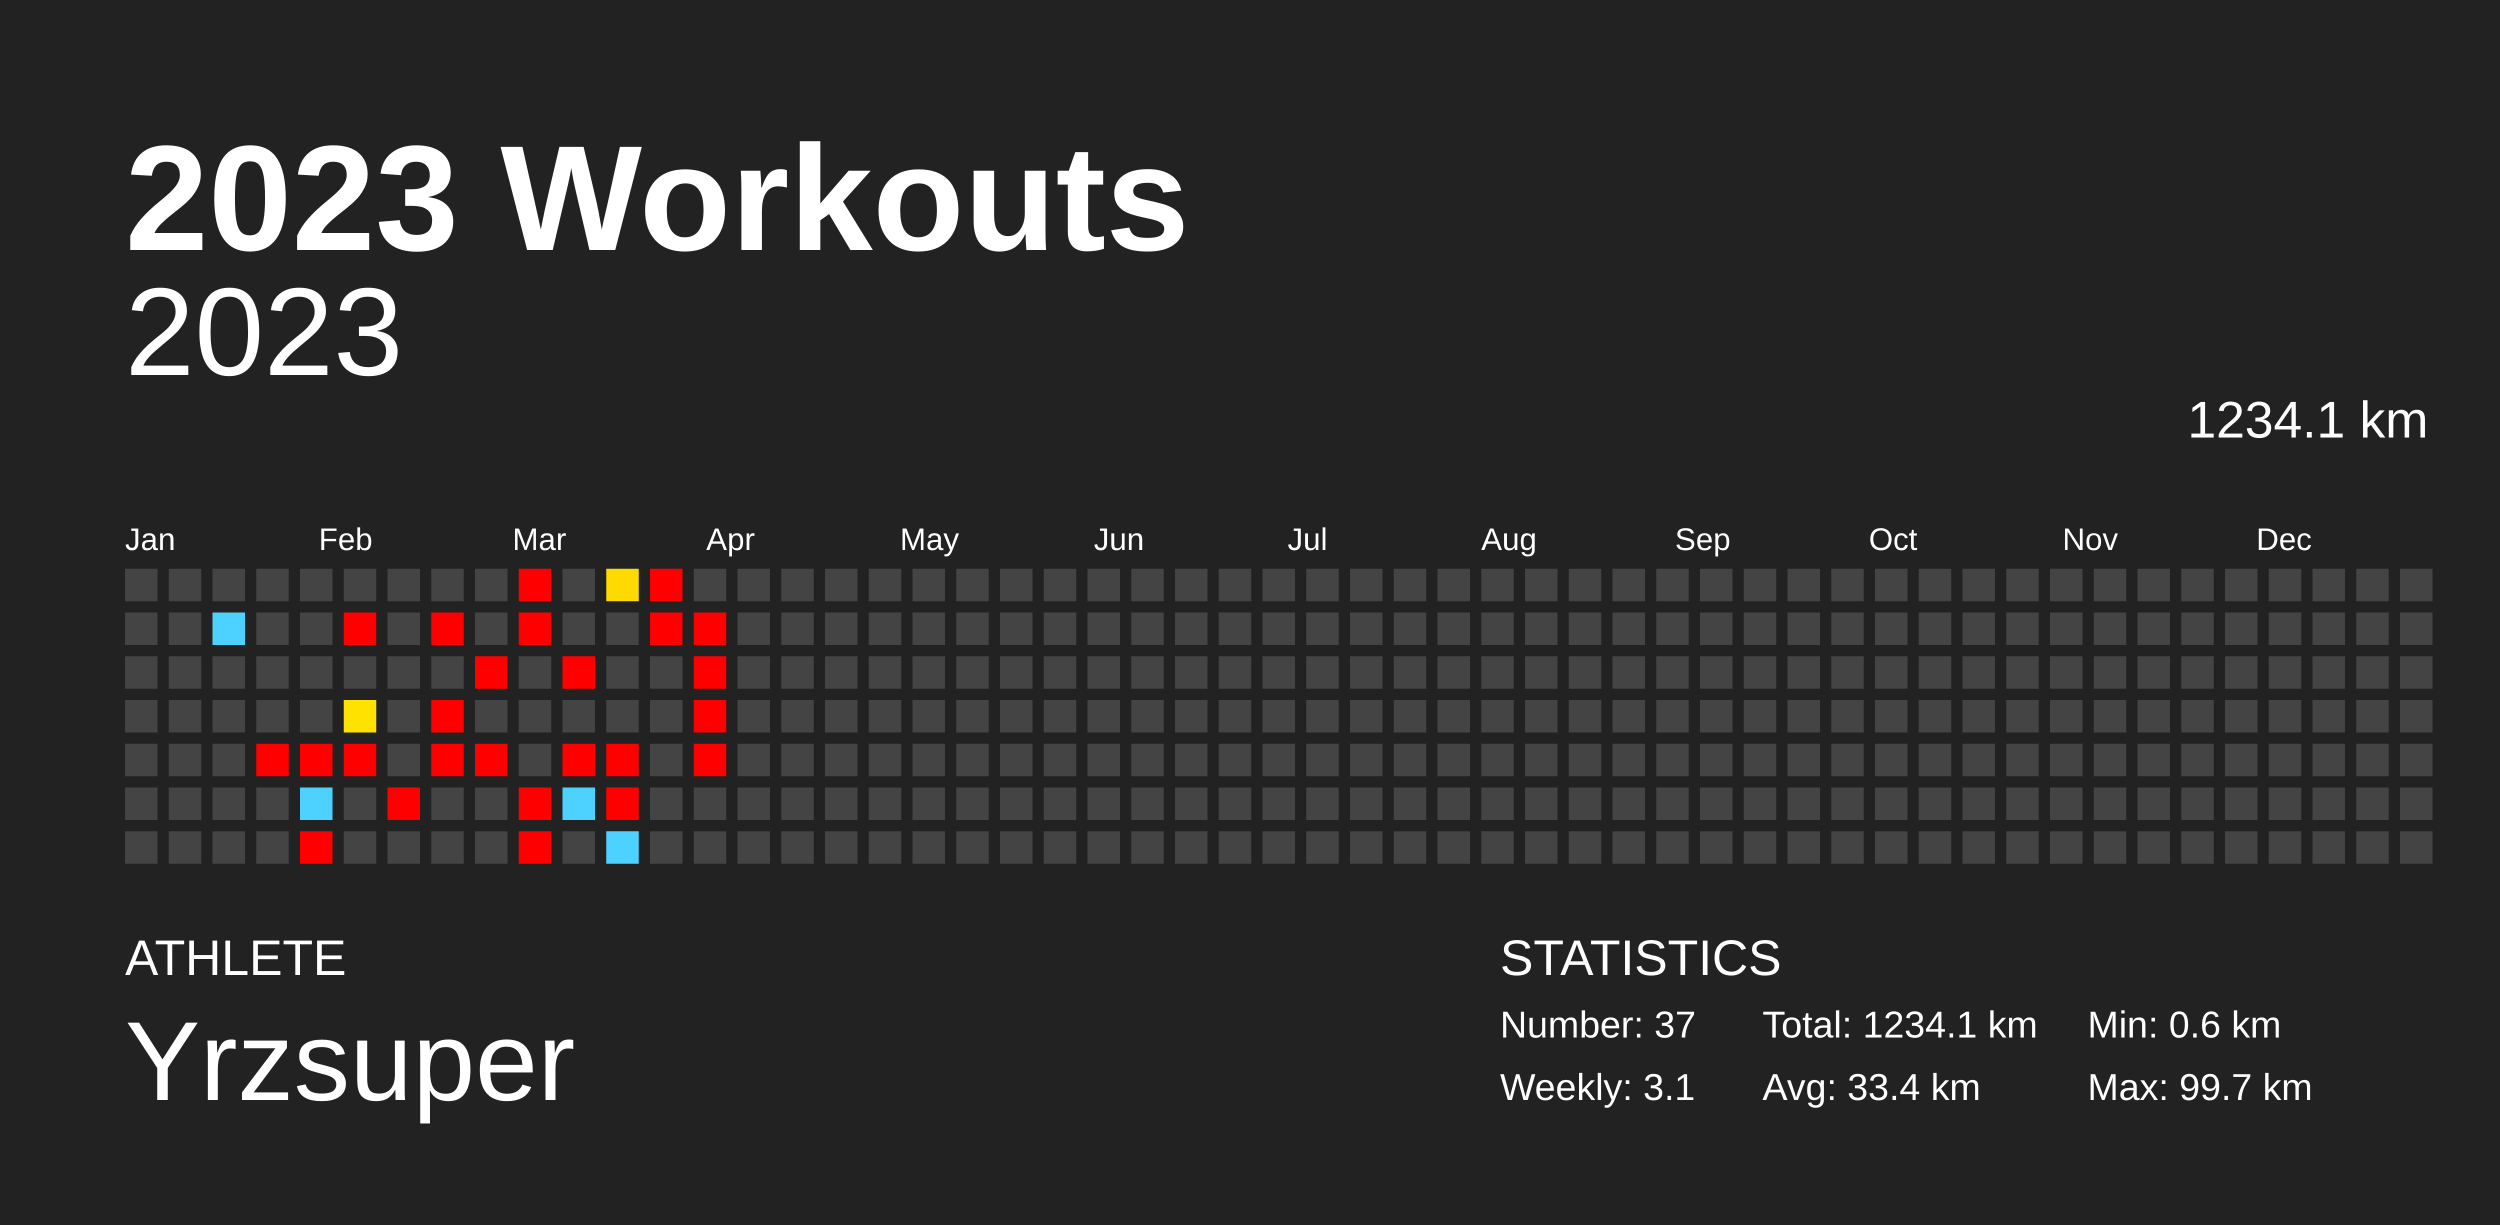
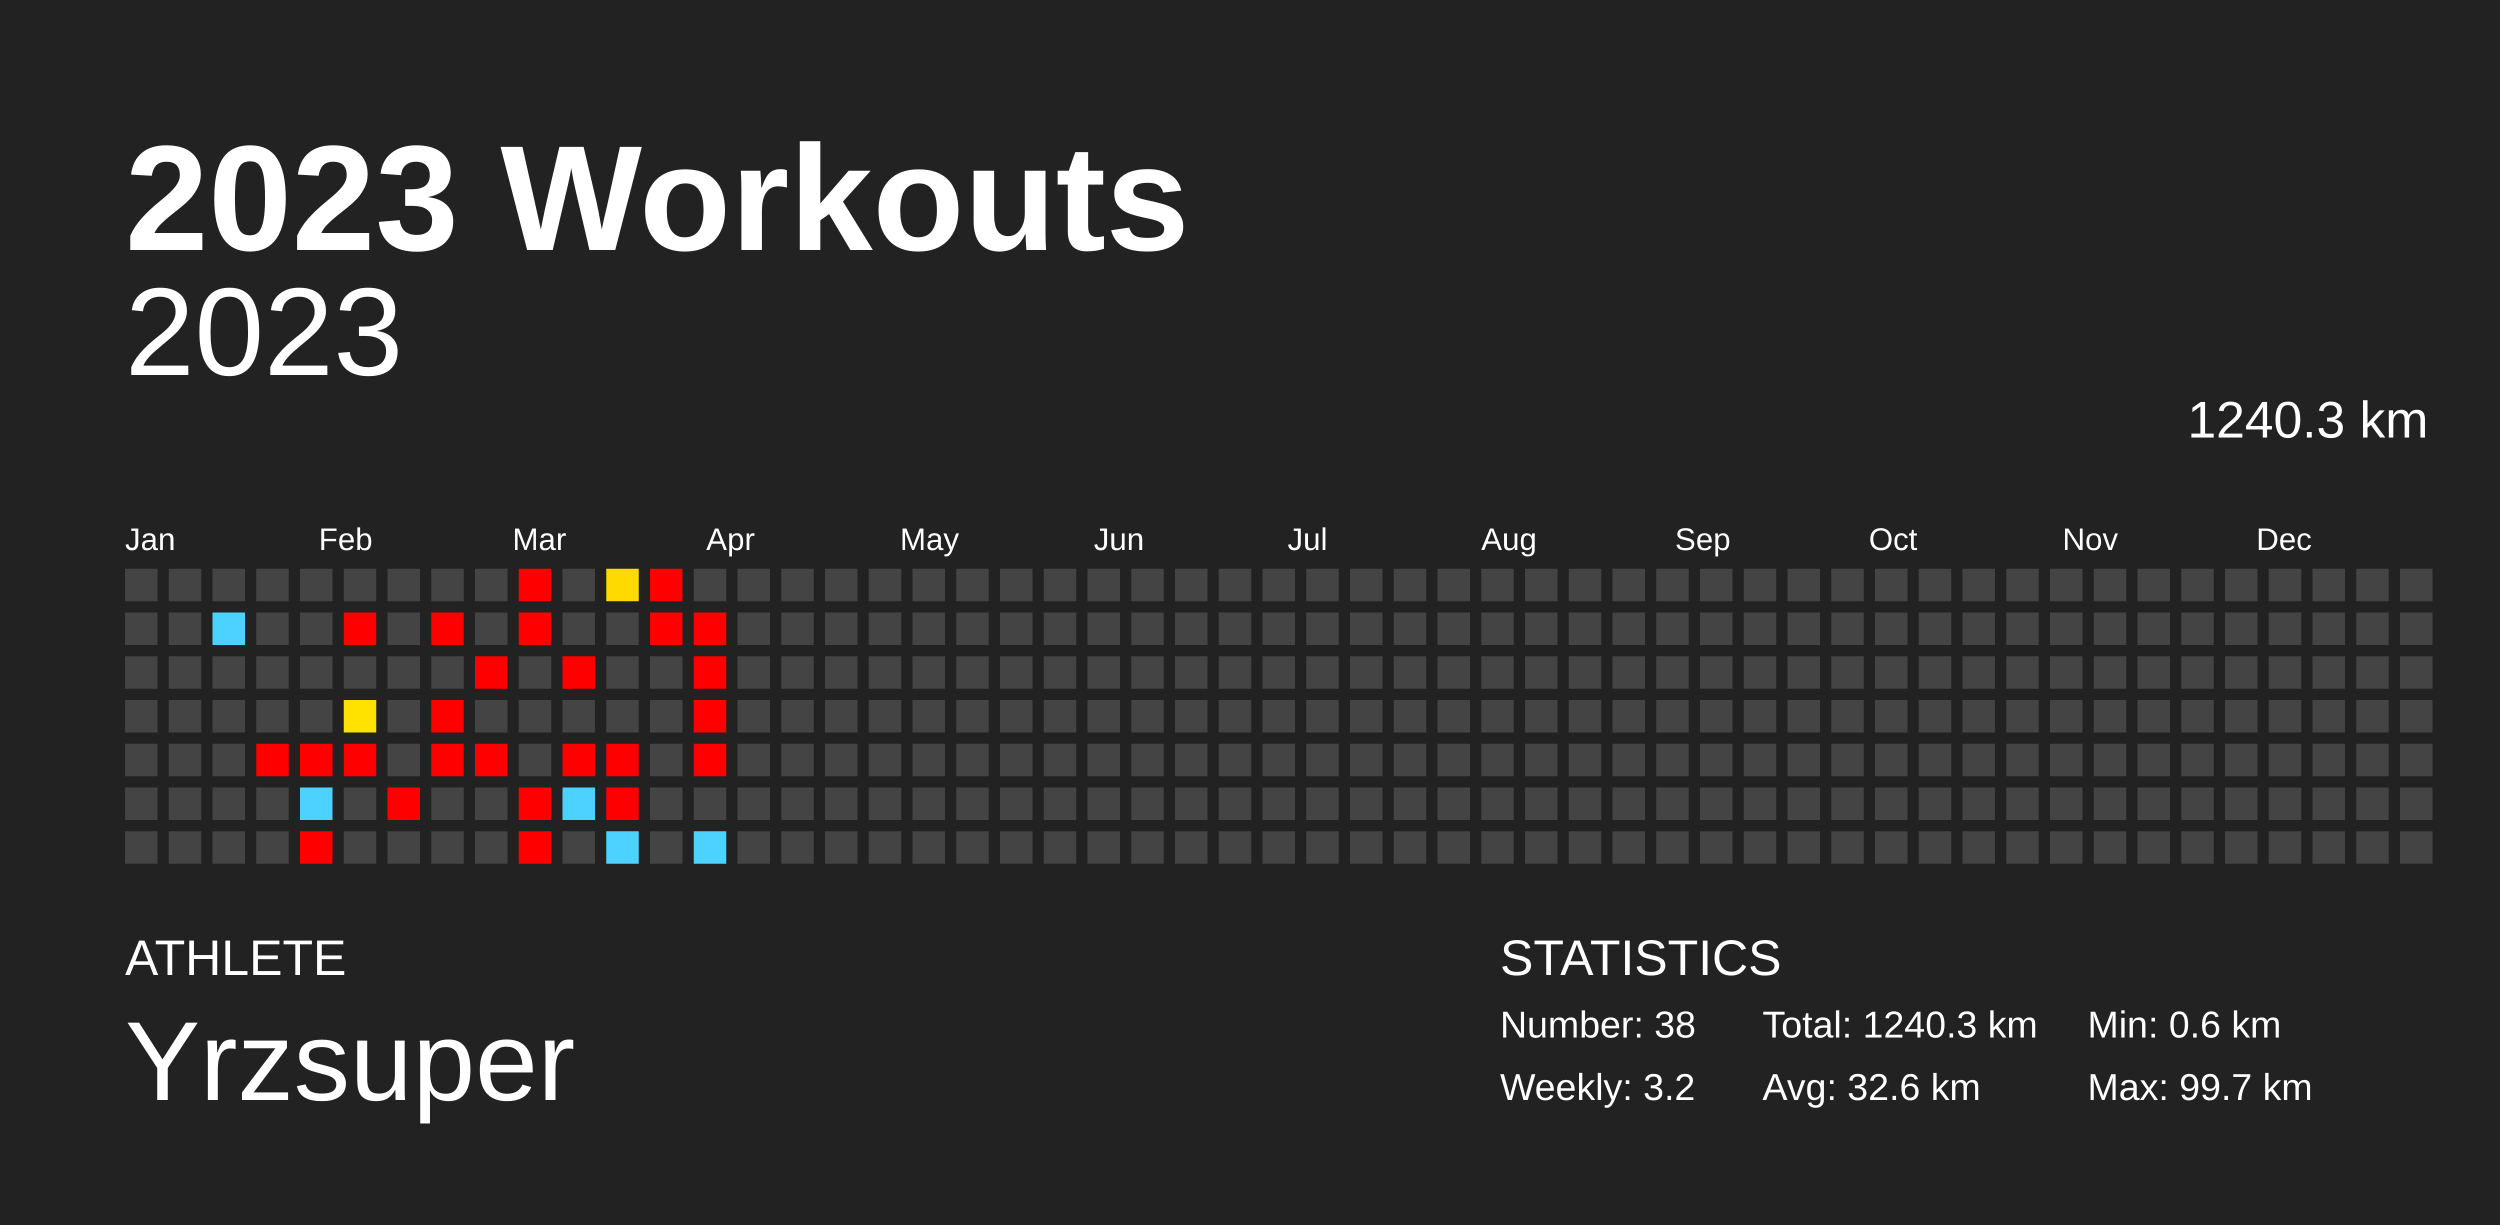
<svg xmlns="http://www.w3.org/2000/svg" baseProfile="full" height="98mm" version="1.1" viewBox="0,0,200,98" width="200mm">
  <defs />
  <rect fill="#222222" height="98" width="200" x="0" y="0" />
  <text fill="#FFFFFF" style="font-size:12px; font-family:Arial; font-weight:bold;" x="10" y="20">2023 Workouts</text>
  <text fill="#FFFFFF" style="font-size:4px; font-family:Arial" x="10" y="78">ATHLETE</text>
  <text fill="#FFFFFF" style="font-size:9px; font-family:Arial" x="10" y="88">Yrzsuper</text>
  <text fill="#FFFFFF" style="font-size:4px; font-family:Arial" x="120" y="78">STATISTICS</text>
-   <text fill="#FFFFFF" style="font-size:3px; font-family:Arial" x="120" y="83">Number: 37</text>
-   <text fill="#FFFFFF" style="font-size:3px; font-family:Arial" x="120" y="88">Weekly: 3.1</text>
-   <text fill="#FFFFFF" style="font-size:3px; font-family:Arial" x="141" y="83">Total: 1234.1 km</text>
-   <text fill="#FFFFFF" style="font-size:3px; font-family:Arial" x="141" y="88">Avg: 33.4 km</text>
+   <text fill="#FFFFFF" style="font-size:3px; font-family:Arial" x="120" y="83">Number: 38</text>
+   <text fill="#FFFFFF" style="font-size:3px; font-family:Arial" x="120" y="88">Weekly: 3.2</text>
+   <text fill="#FFFFFF" style="font-size:3px; font-family:Arial" x="141" y="83">Total: 1240.3 km</text>
+   <text fill="#FFFFFF" style="font-size:3px; font-family:Arial" x="141" y="88">Avg: 32.6 km</text>
  <text fill="#FFFFFF" style="font-size:3px; font-family:Arial" x="167" y="83">Min: 0.6 km</text>
  <text fill="#FFFFFF" style="font-size:3px; font-family:Arial" x="167" y="88">Max: 99.7 km</text>
  <text alignment-baseline="hanging" fill="#FFFFFF" style="font-size:10.0px; font-family:Arial;" x="10" y="30">2023</text>
-   <text alignment-baseline="hanging" fill="#FFFFFF" style="font-size:4.125px; font-family:Arial;" x="175" y="35">1234.1 km</text>
+   <text alignment-baseline="hanging" fill="#FFFFFF" style="font-size:4.125px; font-family:Arial;" x="175" y="35">1240.3 km</text>
  <text fill="#FFFFFF" style="font-size:2.5px; font-family:Arial" x="10.0" y="44">Jan</text>
  <text fill="#FFFFFF" style="font-size:2.5px; font-family:Arial" x="25.5" y="44">Feb</text>
  <text fill="#FFFFFF" style="font-size:2.5px; font-family:Arial" x="41.0" y="44">Mar</text>
  <text fill="#FFFFFF" style="font-size:2.5px; font-family:Arial" x="56.5" y="44">Apr</text>
  <text fill="#FFFFFF" style="font-size:2.5px; font-family:Arial" x="72.0" y="44">May</text>
  <text fill="#FFFFFF" style="font-size:2.5px; font-family:Arial" x="87.5" y="44">Jun</text>
  <text fill="#FFFFFF" style="font-size:2.5px; font-family:Arial" x="103.0" y="44">Jul</text>
  <text fill="#FFFFFF" style="font-size:2.5px; font-family:Arial" x="118.5" y="44">Aug</text>
  <text fill="#FFFFFF" style="font-size:2.5px; font-family:Arial" x="134.0" y="44">Sep</text>
  <text fill="#FFFFFF" style="font-size:2.5px; font-family:Arial" x="149.5" y="44">Oct</text>
  <text fill="#FFFFFF" style="font-size:2.5px; font-family:Arial" x="165.0" y="44">Nov</text>
  <text fill="#FFFFFF" style="font-size:2.5px; font-family:Arial" x="180.5" y="44">Dec</text>
  <rect fill="#444444" height="2.6" width="2.6" x="10.0" y="45.5" />
  <rect fill="#444444" height="2.6" width="2.6" x="10.0" y="49.0" />
  <rect fill="#444444" height="2.6" width="2.6" x="10.0" y="52.5" />
  <rect fill="#444444" height="2.6" width="2.6" x="10.0" y="56.0" />
  <rect fill="#444444" height="2.6" width="2.6" x="10.0" y="59.5" />
  <rect fill="#444444" height="2.6" width="2.6" x="10.0" y="63.0" />
  <rect fill="#444444" height="2.6" width="2.6" x="10.0" y="66.5" />
  <rect fill="#444444" height="2.6" width="2.6" x="13.5" y="45.5" />
  <rect fill="#444444" height="2.6" width="2.6" x="13.5" y="49.0" />
  <rect fill="#444444" height="2.6" width="2.6" x="13.5" y="52.5" />
  <rect fill="#444444" height="2.6" width="2.6" x="13.5" y="56.0" />
  <rect fill="#444444" height="2.6" width="2.6" x="13.5" y="59.5" />
  <rect fill="#444444" height="2.6" width="2.6" x="13.5" y="63.0" />
  <rect fill="#444444" height="2.6" width="2.6" x="13.5" y="66.5" />
  <rect fill="#444444" height="2.6" width="2.6" x="17.0" y="45.5" />
  <rect fill="#4dd2ff" height="2.6" width="2.6" x="17.0" y="49.0" />
  <rect fill="#444444" height="2.6" width="2.6" x="17.0" y="52.5" />
  <rect fill="#444444" height="2.6" width="2.6" x="17.0" y="56.0" />
  <rect fill="#444444" height="2.6" width="2.6" x="17.0" y="59.5" />
  <rect fill="#444444" height="2.6" width="2.6" x="17.0" y="63.0" />
  <rect fill="#444444" height="2.6" width="2.6" x="17.0" y="66.5" />
  <rect fill="#444444" height="2.6" width="2.6" x="20.5" y="45.5" />
  <rect fill="#444444" height="2.6" width="2.6" x="20.5" y="49.0" />
  <rect fill="#444444" height="2.6" width="2.6" x="20.5" y="52.5" />
  <rect fill="#444444" height="2.6" width="2.6" x="20.5" y="56.0" />
  <rect fill="red" height="2.6" width="2.6" x="20.5" y="59.5" />
  <rect fill="#444444" height="2.6" width="2.6" x="20.5" y="63.0" />
  <rect fill="#444444" height="2.6" width="2.6" x="20.5" y="66.5" />
  <rect fill="#444444" height="2.6" width="2.6" x="24.0" y="45.5" />
  <rect fill="#444444" height="2.6" width="2.6" x="24.0" y="49.0" />
  <rect fill="#444444" height="2.6" width="2.6" x="24.0" y="52.5" />
  <rect fill="#444444" height="2.6" width="2.6" x="24.0" y="56.0" />
  <rect fill="red" height="2.6" width="2.6" x="24.0" y="59.5" />
  <rect fill="#4dd2ff" height="2.6" width="2.6" x="24.0" y="63.0" />
  <rect fill="red" height="2.6" width="2.6" x="24.0" y="66.5" />
  <rect fill="#444444" height="2.6" width="2.6" x="27.5" y="45.5" />
  <rect fill="red" height="2.6" width="2.6" x="27.5" y="49.0" />
  <rect fill="#444444" height="2.6" width="2.6" x="27.5" y="52.5" />
  <rect fill="#ffe200" height="2.6" width="2.6" x="27.5" y="56.0" />
  <rect fill="red" height="2.6" width="2.6" x="27.5" y="59.5" />
  <rect fill="#444444" height="2.6" width="2.6" x="27.5" y="63.0" />
  <rect fill="#444444" height="2.6" width="2.6" x="27.5" y="66.5" />
  <rect fill="#444444" height="2.6" width="2.6" x="31.0" y="45.5" />
  <rect fill="#444444" height="2.6" width="2.6" x="31.0" y="49.0" />
  <rect fill="#444444" height="2.6" width="2.6" x="31.0" y="52.5" />
  <rect fill="#444444" height="2.6" width="2.6" x="31.0" y="56.0" />
  <rect fill="#444444" height="2.6" width="2.6" x="31.0" y="59.5" />
  <rect fill="red" height="2.6" width="2.6" x="31.0" y="63.0" />
  <rect fill="#444444" height="2.6" width="2.6" x="31.0" y="66.5" />
  <rect fill="#444444" height="2.6" width="2.6" x="34.5" y="45.5" />
  <rect fill="red" height="2.6" width="2.6" x="34.5" y="49.0" />
  <rect fill="#444444" height="2.6" width="2.6" x="34.5" y="52.5" />
  <rect fill="red" height="2.6" width="2.6" x="34.5" y="56.0" />
  <rect fill="red" height="2.6" width="2.6" x="34.5" y="59.5" />
  <rect fill="#444444" height="2.6" width="2.6" x="34.5" y="63.0" />
  <rect fill="#444444" height="2.6" width="2.6" x="34.5" y="66.5" />
  <rect fill="#444444" height="2.6" width="2.6" x="38.0" y="45.5" />
  <rect fill="#444444" height="2.6" width="2.6" x="38.0" y="49.0" />
  <rect fill="red" height="2.6" width="2.6" x="38.0" y="52.5" />
  <rect fill="#444444" height="2.6" width="2.6" x="38.0" y="56.0" />
  <rect fill="red" height="2.6" width="2.6" x="38.0" y="59.5" />
  <rect fill="#444444" height="2.6" width="2.6" x="38.0" y="63.0" />
  <rect fill="#444444" height="2.6" width="2.6" x="38.0" y="66.5" />
  <rect fill="red" height="2.6" width="2.6" x="41.5" y="45.5" />
  <rect fill="red" height="2.6" width="2.6" x="41.5" y="49.0" />
  <rect fill="#444444" height="2.6" width="2.6" x="41.5" y="52.5" />
  <rect fill="#444444" height="2.6" width="2.6" x="41.5" y="56.0" />
  <rect fill="#444444" height="2.6" width="2.6" x="41.5" y="59.5" />
  <rect fill="red" height="2.6" width="2.6" x="41.5" y="63.0" />
  <rect fill="red" height="2.6" width="2.6" x="41.5" y="66.5" />
  <rect fill="#444444" height="2.6" width="2.6" x="45.0" y="45.5" />
  <rect fill="#444444" height="2.6" width="2.6" x="45.0" y="49.0" />
  <rect fill="red" height="2.6" width="2.6" x="45.0" y="52.5" />
  <rect fill="#444444" height="2.6" width="2.6" x="45.0" y="56.0" />
  <rect fill="red" height="2.6" width="2.6" x="45.0" y="59.5" />
  <rect fill="#4dd2ff" height="2.6" width="2.6" x="45.0" y="63.0" />
  <rect fill="#444444" height="2.6" width="2.6" x="45.0" y="66.5" />
  <rect fill="#ffda00" height="2.6" width="2.6" x="48.5" y="45.5" />
  <rect fill="#444444" height="2.6" width="2.6" x="48.5" y="49.0" />
  <rect fill="#444444" height="2.6" width="2.6" x="48.5" y="52.5" />
  <rect fill="#444444" height="2.6" width="2.6" x="48.5" y="56.0" />
  <rect fill="red" height="2.6" width="2.6" x="48.5" y="59.5" />
  <rect fill="red" height="2.6" width="2.6" x="48.5" y="63.0" />
  <rect fill="#4dd2ff" height="2.6" width="2.6" x="48.5" y="66.5" />
  <rect fill="red" height="2.6" width="2.6" x="52.0" y="45.5" />
  <rect fill="red" height="2.6" width="2.6" x="52.0" y="49.0" />
  <rect fill="#444444" height="2.6" width="2.6" x="52.0" y="52.5" />
  <rect fill="#444444" height="2.6" width="2.6" x="52.0" y="56.0" />
  <rect fill="#444444" height="2.6" width="2.6" x="52.0" y="59.5" />
  <rect fill="#444444" height="2.6" width="2.6" x="52.0" y="63.0" />
  <rect fill="#444444" height="2.6" width="2.6" x="52.0" y="66.5" />
  <rect fill="#444444" height="2.6" width="2.6" x="55.5" y="45.5" />
  <rect fill="red" height="2.6" width="2.6" x="55.5" y="49.0" />
  <rect fill="red" height="2.6" width="2.6" x="55.5" y="52.5" />
  <rect fill="red" height="2.6" width="2.6" x="55.5" y="56.0" />
  <rect fill="red" height="2.6" width="2.6" x="55.5" y="59.5" />
  <rect fill="#444444" height="2.6" width="2.6" x="55.5" y="63.0" />
-   <rect fill="#444444" height="2.6" width="2.6" x="55.5" y="66.5" />
+   <rect fill="#4dd2ff" height="2.6" width="2.6" x="55.5" y="66.5" />
  <rect fill="#444444" height="2.6" width="2.6" x="59.0" y="45.5" />
  <rect fill="#444444" height="2.6" width="2.6" x="59.0" y="49.0" />
  <rect fill="#444444" height="2.6" width="2.6" x="59.0" y="52.5" />
  <rect fill="#444444" height="2.6" width="2.6" x="59.0" y="56.0" />
  <rect fill="#444444" height="2.6" width="2.6" x="59.0" y="59.5" />
  <rect fill="#444444" height="2.6" width="2.6" x="59.0" y="63.0" />
  <rect fill="#444444" height="2.6" width="2.6" x="59.0" y="66.5" />
  <rect fill="#444444" height="2.6" width="2.6" x="62.5" y="45.5" />
  <rect fill="#444444" height="2.6" width="2.6" x="62.5" y="49.0" />
  <rect fill="#444444" height="2.6" width="2.6" x="62.5" y="52.5" />
  <rect fill="#444444" height="2.6" width="2.6" x="62.5" y="56.0" />
  <rect fill="#444444" height="2.6" width="2.6" x="62.5" y="59.5" />
  <rect fill="#444444" height="2.6" width="2.6" x="62.5" y="63.0" />
  <rect fill="#444444" height="2.6" width="2.6" x="62.5" y="66.5" />
  <rect fill="#444444" height="2.6" width="2.6" x="66.0" y="45.5" />
  <rect fill="#444444" height="2.6" width="2.6" x="66.0" y="49.0" />
  <rect fill="#444444" height="2.6" width="2.6" x="66.0" y="52.5" />
  <rect fill="#444444" height="2.6" width="2.6" x="66.0" y="56.0" />
  <rect fill="#444444" height="2.6" width="2.6" x="66.0" y="59.5" />
  <rect fill="#444444" height="2.6" width="2.6" x="66.0" y="63.0" />
  <rect fill="#444444" height="2.6" width="2.6" x="66.0" y="66.5" />
  <rect fill="#444444" height="2.6" width="2.6" x="69.5" y="45.5" />
  <rect fill="#444444" height="2.6" width="2.6" x="69.5" y="49.0" />
  <rect fill="#444444" height="2.6" width="2.6" x="69.5" y="52.5" />
  <rect fill="#444444" height="2.6" width="2.6" x="69.5" y="56.0" />
  <rect fill="#444444" height="2.6" width="2.6" x="69.5" y="59.5" />
  <rect fill="#444444" height="2.6" width="2.6" x="69.5" y="63.0" />
  <rect fill="#444444" height="2.6" width="2.6" x="69.5" y="66.5" />
  <rect fill="#444444" height="2.6" width="2.6" x="73.0" y="45.5" />
  <rect fill="#444444" height="2.6" width="2.6" x="73.0" y="49.0" />
  <rect fill="#444444" height="2.6" width="2.6" x="73.0" y="52.5" />
  <rect fill="#444444" height="2.6" width="2.6" x="73.0" y="56.0" />
  <rect fill="#444444" height="2.6" width="2.6" x="73.0" y="59.5" />
  <rect fill="#444444" height="2.6" width="2.6" x="73.0" y="63.0" />
  <rect fill="#444444" height="2.6" width="2.6" x="73.0" y="66.5" />
  <rect fill="#444444" height="2.6" width="2.6" x="76.5" y="45.5" />
  <rect fill="#444444" height="2.6" width="2.6" x="76.5" y="49.0" />
  <rect fill="#444444" height="2.6" width="2.6" x="76.5" y="52.5" />
  <rect fill="#444444" height="2.6" width="2.6" x="76.5" y="56.0" />
  <rect fill="#444444" height="2.6" width="2.6" x="76.5" y="59.5" />
  <rect fill="#444444" height="2.6" width="2.6" x="76.5" y="63.0" />
  <rect fill="#444444" height="2.6" width="2.6" x="76.5" y="66.5" />
  <rect fill="#444444" height="2.6" width="2.6" x="80.0" y="45.5" />
  <rect fill="#444444" height="2.6" width="2.6" x="80.0" y="49.0" />
  <rect fill="#444444" height="2.6" width="2.6" x="80.0" y="52.5" />
  <rect fill="#444444" height="2.6" width="2.6" x="80.0" y="56.0" />
  <rect fill="#444444" height="2.6" width="2.6" x="80.0" y="59.5" />
  <rect fill="#444444" height="2.6" width="2.6" x="80.0" y="63.0" />
  <rect fill="#444444" height="2.6" width="2.6" x="80.0" y="66.5" />
  <rect fill="#444444" height="2.6" width="2.6" x="83.5" y="45.5" />
  <rect fill="#444444" height="2.6" width="2.6" x="83.5" y="49.0" />
  <rect fill="#444444" height="2.6" width="2.6" x="83.5" y="52.5" />
  <rect fill="#444444" height="2.6" width="2.6" x="83.5" y="56.0" />
  <rect fill="#444444" height="2.6" width="2.6" x="83.5" y="59.5" />
  <rect fill="#444444" height="2.6" width="2.6" x="83.5" y="63.0" />
  <rect fill="#444444" height="2.6" width="2.6" x="83.5" y="66.5" />
  <rect fill="#444444" height="2.6" width="2.6" x="87.0" y="45.5" />
  <rect fill="#444444" height="2.6" width="2.6" x="87.0" y="49.0" />
  <rect fill="#444444" height="2.6" width="2.6" x="87.0" y="52.5" />
  <rect fill="#444444" height="2.6" width="2.6" x="87.0" y="56.0" />
  <rect fill="#444444" height="2.6" width="2.6" x="87.0" y="59.5" />
  <rect fill="#444444" height="2.6" width="2.6" x="87.0" y="63.0" />
  <rect fill="#444444" height="2.6" width="2.6" x="87.0" y="66.5" />
  <rect fill="#444444" height="2.6" width="2.6" x="90.5" y="45.5" />
  <rect fill="#444444" height="2.6" width="2.6" x="90.5" y="49.0" />
  <rect fill="#444444" height="2.6" width="2.6" x="90.5" y="52.5" />
  <rect fill="#444444" height="2.6" width="2.6" x="90.5" y="56.0" />
  <rect fill="#444444" height="2.6" width="2.6" x="90.5" y="59.5" />
  <rect fill="#444444" height="2.6" width="2.6" x="90.5" y="63.0" />
  <rect fill="#444444" height="2.6" width="2.6" x="90.5" y="66.5" />
  <rect fill="#444444" height="2.6" width="2.6" x="94.0" y="45.5" />
  <rect fill="#444444" height="2.6" width="2.6" x="94.0" y="49.0" />
  <rect fill="#444444" height="2.6" width="2.6" x="94.0" y="52.5" />
  <rect fill="#444444" height="2.6" width="2.6" x="94.0" y="56.0" />
  <rect fill="#444444" height="2.6" width="2.6" x="94.0" y="59.5" />
  <rect fill="#444444" height="2.6" width="2.6" x="94.0" y="63.0" />
  <rect fill="#444444" height="2.6" width="2.6" x="94.0" y="66.5" />
  <rect fill="#444444" height="2.6" width="2.6" x="97.5" y="45.5" />
  <rect fill="#444444" height="2.6" width="2.6" x="97.5" y="49.0" />
  <rect fill="#444444" height="2.6" width="2.6" x="97.5" y="52.5" />
  <rect fill="#444444" height="2.6" width="2.6" x="97.5" y="56.0" />
  <rect fill="#444444" height="2.6" width="2.6" x="97.5" y="59.5" />
  <rect fill="#444444" height="2.6" width="2.6" x="97.5" y="63.0" />
  <rect fill="#444444" height="2.6" width="2.6" x="97.5" y="66.5" />
  <rect fill="#444444" height="2.6" width="2.6" x="101.0" y="45.5" />
  <rect fill="#444444" height="2.6" width="2.6" x="101.0" y="49.0" />
  <rect fill="#444444" height="2.6" width="2.6" x="101.0" y="52.5" />
  <rect fill="#444444" height="2.6" width="2.6" x="101.0" y="56.0" />
  <rect fill="#444444" height="2.6" width="2.6" x="101.0" y="59.5" />
  <rect fill="#444444" height="2.6" width="2.6" x="101.0" y="63.0" />
  <rect fill="#444444" height="2.6" width="2.6" x="101.0" y="66.5" />
  <rect fill="#444444" height="2.6" width="2.6" x="104.5" y="45.5" />
  <rect fill="#444444" height="2.6" width="2.6" x="104.5" y="49.0" />
  <rect fill="#444444" height="2.6" width="2.6" x="104.5" y="52.5" />
  <rect fill="#444444" height="2.6" width="2.6" x="104.5" y="56.0" />
  <rect fill="#444444" height="2.6" width="2.6" x="104.5" y="59.5" />
  <rect fill="#444444" height="2.6" width="2.6" x="104.5" y="63.0" />
  <rect fill="#444444" height="2.6" width="2.6" x="104.5" y="66.5" />
  <rect fill="#444444" height="2.6" width="2.6" x="108.0" y="45.5" />
  <rect fill="#444444" height="2.6" width="2.6" x="108.0" y="49.0" />
  <rect fill="#444444" height="2.6" width="2.6" x="108.0" y="52.5" />
  <rect fill="#444444" height="2.6" width="2.6" x="108.0" y="56.0" />
  <rect fill="#444444" height="2.6" width="2.6" x="108.0" y="59.5" />
  <rect fill="#444444" height="2.6" width="2.6" x="108.0" y="63.0" />
  <rect fill="#444444" height="2.6" width="2.6" x="108.0" y="66.5" />
  <rect fill="#444444" height="2.6" width="2.6" x="111.5" y="45.5" />
  <rect fill="#444444" height="2.6" width="2.6" x="111.5" y="49.0" />
  <rect fill="#444444" height="2.6" width="2.6" x="111.5" y="52.5" />
  <rect fill="#444444" height="2.6" width="2.6" x="111.5" y="56.0" />
  <rect fill="#444444" height="2.6" width="2.6" x="111.5" y="59.5" />
  <rect fill="#444444" height="2.6" width="2.6" x="111.5" y="63.0" />
  <rect fill="#444444" height="2.6" width="2.6" x="111.5" y="66.5" />
  <rect fill="#444444" height="2.6" width="2.6" x="115.0" y="45.5" />
  <rect fill="#444444" height="2.6" width="2.6" x="115.0" y="49.0" />
  <rect fill="#444444" height="2.6" width="2.6" x="115.0" y="52.5" />
  <rect fill="#444444" height="2.6" width="2.6" x="115.0" y="56.0" />
  <rect fill="#444444" height="2.6" width="2.6" x="115.0" y="59.5" />
  <rect fill="#444444" height="2.6" width="2.6" x="115.0" y="63.0" />
  <rect fill="#444444" height="2.6" width="2.6" x="115.0" y="66.5" />
  <rect fill="#444444" height="2.6" width="2.6" x="118.5" y="45.5" />
  <rect fill="#444444" height="2.6" width="2.6" x="118.5" y="49.0" />
  <rect fill="#444444" height="2.6" width="2.6" x="118.5" y="52.5" />
  <rect fill="#444444" height="2.6" width="2.6" x="118.5" y="56.0" />
  <rect fill="#444444" height="2.6" width="2.6" x="118.5" y="59.5" />
  <rect fill="#444444" height="2.6" width="2.6" x="118.5" y="63.0" />
  <rect fill="#444444" height="2.6" width="2.6" x="118.5" y="66.5" />
  <rect fill="#444444" height="2.6" width="2.6" x="122.0" y="45.5" />
  <rect fill="#444444" height="2.6" width="2.6" x="122.0" y="49.0" />
  <rect fill="#444444" height="2.6" width="2.6" x="122.0" y="52.5" />
  <rect fill="#444444" height="2.6" width="2.6" x="122.0" y="56.0" />
  <rect fill="#444444" height="2.6" width="2.6" x="122.0" y="59.5" />
  <rect fill="#444444" height="2.6" width="2.6" x="122.0" y="63.0" />
  <rect fill="#444444" height="2.6" width="2.6" x="122.0" y="66.5" />
  <rect fill="#444444" height="2.6" width="2.6" x="125.5" y="45.5" />
  <rect fill="#444444" height="2.6" width="2.6" x="125.5" y="49.0" />
  <rect fill="#444444" height="2.6" width="2.6" x="125.5" y="52.5" />
  <rect fill="#444444" height="2.6" width="2.6" x="125.5" y="56.0" />
  <rect fill="#444444" height="2.6" width="2.6" x="125.5" y="59.5" />
  <rect fill="#444444" height="2.6" width="2.6" x="125.5" y="63.0" />
  <rect fill="#444444" height="2.6" width="2.6" x="125.5" y="66.5" />
  <rect fill="#444444" height="2.6" width="2.6" x="129.0" y="45.5" />
  <rect fill="#444444" height="2.6" width="2.6" x="129.0" y="49.0" />
  <rect fill="#444444" height="2.6" width="2.6" x="129.0" y="52.5" />
  <rect fill="#444444" height="2.6" width="2.6" x="129.0" y="56.0" />
  <rect fill="#444444" height="2.6" width="2.6" x="129.0" y="59.5" />
  <rect fill="#444444" height="2.6" width="2.6" x="129.0" y="63.0" />
  <rect fill="#444444" height="2.6" width="2.6" x="129.0" y="66.5" />
  <rect fill="#444444" height="2.6" width="2.6" x="132.5" y="45.5" />
  <rect fill="#444444" height="2.6" width="2.6" x="132.5" y="49.0" />
  <rect fill="#444444" height="2.6" width="2.6" x="132.5" y="52.5" />
  <rect fill="#444444" height="2.6" width="2.6" x="132.5" y="56.0" />
  <rect fill="#444444" height="2.6" width="2.6" x="132.5" y="59.5" />
  <rect fill="#444444" height="2.6" width="2.6" x="132.5" y="63.0" />
  <rect fill="#444444" height="2.6" width="2.6" x="132.5" y="66.5" />
  <rect fill="#444444" height="2.6" width="2.6" x="136.0" y="45.5" />
  <rect fill="#444444" height="2.6" width="2.6" x="136.0" y="49.0" />
  <rect fill="#444444" height="2.6" width="2.6" x="136.0" y="52.5" />
  <rect fill="#444444" height="2.6" width="2.6" x="136.0" y="56.0" />
  <rect fill="#444444" height="2.6" width="2.6" x="136.0" y="59.5" />
  <rect fill="#444444" height="2.6" width="2.6" x="136.0" y="63.0" />
  <rect fill="#444444" height="2.6" width="2.6" x="136.0" y="66.5" />
  <rect fill="#444444" height="2.6" width="2.6" x="139.5" y="45.5" />
  <rect fill="#444444" height="2.6" width="2.6" x="139.5" y="49.0" />
  <rect fill="#444444" height="2.6" width="2.6" x="139.5" y="52.5" />
  <rect fill="#444444" height="2.6" width="2.6" x="139.5" y="56.0" />
  <rect fill="#444444" height="2.6" width="2.6" x="139.5" y="59.5" />
  <rect fill="#444444" height="2.6" width="2.6" x="139.5" y="63.0" />
  <rect fill="#444444" height="2.6" width="2.6" x="139.5" y="66.5" />
  <rect fill="#444444" height="2.6" width="2.6" x="143.0" y="45.5" />
  <rect fill="#444444" height="2.6" width="2.6" x="143.0" y="49.0" />
  <rect fill="#444444" height="2.6" width="2.6" x="143.0" y="52.5" />
  <rect fill="#444444" height="2.6" width="2.6" x="143.0" y="56.0" />
  <rect fill="#444444" height="2.6" width="2.6" x="143.0" y="59.5" />
  <rect fill="#444444" height="2.6" width="2.6" x="143.0" y="63.0" />
  <rect fill="#444444" height="2.6" width="2.6" x="143.0" y="66.5" />
  <rect fill="#444444" height="2.6" width="2.6" x="146.5" y="45.5" />
  <rect fill="#444444" height="2.6" width="2.6" x="146.5" y="49.0" />
  <rect fill="#444444" height="2.6" width="2.6" x="146.5" y="52.5" />
  <rect fill="#444444" height="2.6" width="2.6" x="146.5" y="56.0" />
  <rect fill="#444444" height="2.6" width="2.6" x="146.5" y="59.5" />
  <rect fill="#444444" height="2.6" width="2.6" x="146.5" y="63.0" />
  <rect fill="#444444" height="2.6" width="2.6" x="146.5" y="66.5" />
  <rect fill="#444444" height="2.6" width="2.6" x="150.0" y="45.5" />
  <rect fill="#444444" height="2.6" width="2.6" x="150.0" y="49.0" />
  <rect fill="#444444" height="2.6" width="2.6" x="150.0" y="52.5" />
  <rect fill="#444444" height="2.6" width="2.6" x="150.0" y="56.0" />
  <rect fill="#444444" height="2.6" width="2.6" x="150.0" y="59.5" />
  <rect fill="#444444" height="2.6" width="2.6" x="150.0" y="63.0" />
  <rect fill="#444444" height="2.6" width="2.6" x="150.0" y="66.5" />
  <rect fill="#444444" height="2.6" width="2.6" x="153.5" y="45.5" />
  <rect fill="#444444" height="2.6" width="2.6" x="153.5" y="49.0" />
  <rect fill="#444444" height="2.6" width="2.6" x="153.5" y="52.5" />
  <rect fill="#444444" height="2.6" width="2.6" x="153.5" y="56.0" />
  <rect fill="#444444" height="2.6" width="2.6" x="153.5" y="59.5" />
  <rect fill="#444444" height="2.6" width="2.6" x="153.5" y="63.0" />
  <rect fill="#444444" height="2.6" width="2.6" x="153.5" y="66.5" />
  <rect fill="#444444" height="2.6" width="2.6" x="157.0" y="45.5" />
  <rect fill="#444444" height="2.6" width="2.6" x="157.0" y="49.0" />
  <rect fill="#444444" height="2.6" width="2.6" x="157.0" y="52.5" />
  <rect fill="#444444" height="2.6" width="2.6" x="157.0" y="56.0" />
  <rect fill="#444444" height="2.6" width="2.6" x="157.0" y="59.5" />
  <rect fill="#444444" height="2.6" width="2.6" x="157.0" y="63.0" />
  <rect fill="#444444" height="2.6" width="2.6" x="157.0" y="66.5" />
  <rect fill="#444444" height="2.6" width="2.6" x="160.5" y="45.5" />
  <rect fill="#444444" height="2.6" width="2.6" x="160.5" y="49.0" />
  <rect fill="#444444" height="2.6" width="2.6" x="160.5" y="52.5" />
  <rect fill="#444444" height="2.6" width="2.6" x="160.5" y="56.0" />
  <rect fill="#444444" height="2.6" width="2.6" x="160.5" y="59.5" />
  <rect fill="#444444" height="2.6" width="2.6" x="160.5" y="63.0" />
  <rect fill="#444444" height="2.6" width="2.6" x="160.5" y="66.5" />
  <rect fill="#444444" height="2.6" width="2.6" x="164.0" y="45.5" />
  <rect fill="#444444" height="2.6" width="2.6" x="164.0" y="49.0" />
  <rect fill="#444444" height="2.6" width="2.6" x="164.0" y="52.5" />
  <rect fill="#444444" height="2.6" width="2.6" x="164.0" y="56.0" />
  <rect fill="#444444" height="2.6" width="2.6" x="164.0" y="59.5" />
  <rect fill="#444444" height="2.6" width="2.6" x="164.0" y="63.0" />
  <rect fill="#444444" height="2.6" width="2.6" x="164.0" y="66.5" />
  <rect fill="#444444" height="2.6" width="2.6" x="167.5" y="45.5" />
  <rect fill="#444444" height="2.6" width="2.6" x="167.5" y="49.0" />
  <rect fill="#444444" height="2.6" width="2.6" x="167.5" y="52.5" />
  <rect fill="#444444" height="2.6" width="2.6" x="167.5" y="56.0" />
  <rect fill="#444444" height="2.6" width="2.6" x="167.5" y="59.5" />
  <rect fill="#444444" height="2.6" width="2.6" x="167.5" y="63.0" />
  <rect fill="#444444" height="2.6" width="2.6" x="167.5" y="66.5" />
  <rect fill="#444444" height="2.6" width="2.6" x="171.0" y="45.5" />
  <rect fill="#444444" height="2.6" width="2.6" x="171.0" y="49.0" />
  <rect fill="#444444" height="2.6" width="2.6" x="171.0" y="52.5" />
  <rect fill="#444444" height="2.6" width="2.6" x="171.0" y="56.0" />
  <rect fill="#444444" height="2.6" width="2.6" x="171.0" y="59.5" />
  <rect fill="#444444" height="2.6" width="2.6" x="171.0" y="63.0" />
  <rect fill="#444444" height="2.6" width="2.6" x="171.0" y="66.5" />
  <rect fill="#444444" height="2.6" width="2.6" x="174.5" y="45.5" />
  <rect fill="#444444" height="2.6" width="2.6" x="174.5" y="49.0" />
  <rect fill="#444444" height="2.6" width="2.6" x="174.5" y="52.5" />
  <rect fill="#444444" height="2.6" width="2.6" x="174.5" y="56.0" />
  <rect fill="#444444" height="2.6" width="2.6" x="174.5" y="59.5" />
  <rect fill="#444444" height="2.6" width="2.6" x="174.5" y="63.0" />
  <rect fill="#444444" height="2.6" width="2.6" x="174.5" y="66.5" />
  <rect fill="#444444" height="2.6" width="2.6" x="178.0" y="45.5" />
  <rect fill="#444444" height="2.6" width="2.6" x="178.0" y="49.0" />
  <rect fill="#444444" height="2.6" width="2.6" x="178.0" y="52.5" />
  <rect fill="#444444" height="2.6" width="2.6" x="178.0" y="56.0" />
  <rect fill="#444444" height="2.6" width="2.6" x="178.0" y="59.5" />
  <rect fill="#444444" height="2.6" width="2.6" x="178.0" y="63.0" />
  <rect fill="#444444" height="2.6" width="2.6" x="178.0" y="66.5" />
  <rect fill="#444444" height="2.6" width="2.6" x="181.5" y="45.5" />
  <rect fill="#444444" height="2.6" width="2.6" x="181.5" y="49.0" />
  <rect fill="#444444" height="2.6" width="2.6" x="181.5" y="52.5" />
  <rect fill="#444444" height="2.6" width="2.6" x="181.5" y="56.0" />
  <rect fill="#444444" height="2.6" width="2.6" x="181.5" y="59.5" />
  <rect fill="#444444" height="2.6" width="2.6" x="181.5" y="63.0" />
  <rect fill="#444444" height="2.6" width="2.6" x="181.5" y="66.5" />
  <rect fill="#444444" height="2.6" width="2.6" x="185.0" y="45.5" />
  <rect fill="#444444" height="2.6" width="2.6" x="185.0" y="49.0" />
  <rect fill="#444444" height="2.6" width="2.6" x="185.0" y="52.5" />
  <rect fill="#444444" height="2.6" width="2.6" x="185.0" y="56.0" />
  <rect fill="#444444" height="2.6" width="2.6" x="185.0" y="59.5" />
  <rect fill="#444444" height="2.6" width="2.6" x="185.0" y="63.0" />
  <rect fill="#444444" height="2.6" width="2.6" x="185.0" y="66.5" />
  <rect fill="#444444" height="2.6" width="2.6" x="188.5" y="45.5" />
  <rect fill="#444444" height="2.6" width="2.6" x="188.5" y="49.0" />
  <rect fill="#444444" height="2.6" width="2.6" x="188.5" y="52.5" />
  <rect fill="#444444" height="2.6" width="2.6" x="188.5" y="56.0" />
  <rect fill="#444444" height="2.6" width="2.6" x="188.5" y="59.5" />
  <rect fill="#444444" height="2.6" width="2.6" x="188.5" y="63.0" />
  <rect fill="#444444" height="2.6" width="2.6" x="188.5" y="66.5" />
  <rect fill="#444444" height="2.6" width="2.6" x="192.0" y="45.5" />
  <rect fill="#444444" height="2.6" width="2.6" x="192.0" y="49.0" />
  <rect fill="#444444" height="2.6" width="2.6" x="192.0" y="52.5" />
  <rect fill="#444444" height="2.6" width="2.6" x="192.0" y="56.0" />
  <rect fill="#444444" height="2.6" width="2.6" x="192.0" y="59.5" />
  <rect fill="#444444" height="2.6" width="2.6" x="192.0" y="63.0" />
  <rect fill="#444444" height="2.6" width="2.6" x="192.0" y="66.5" />
</svg>
